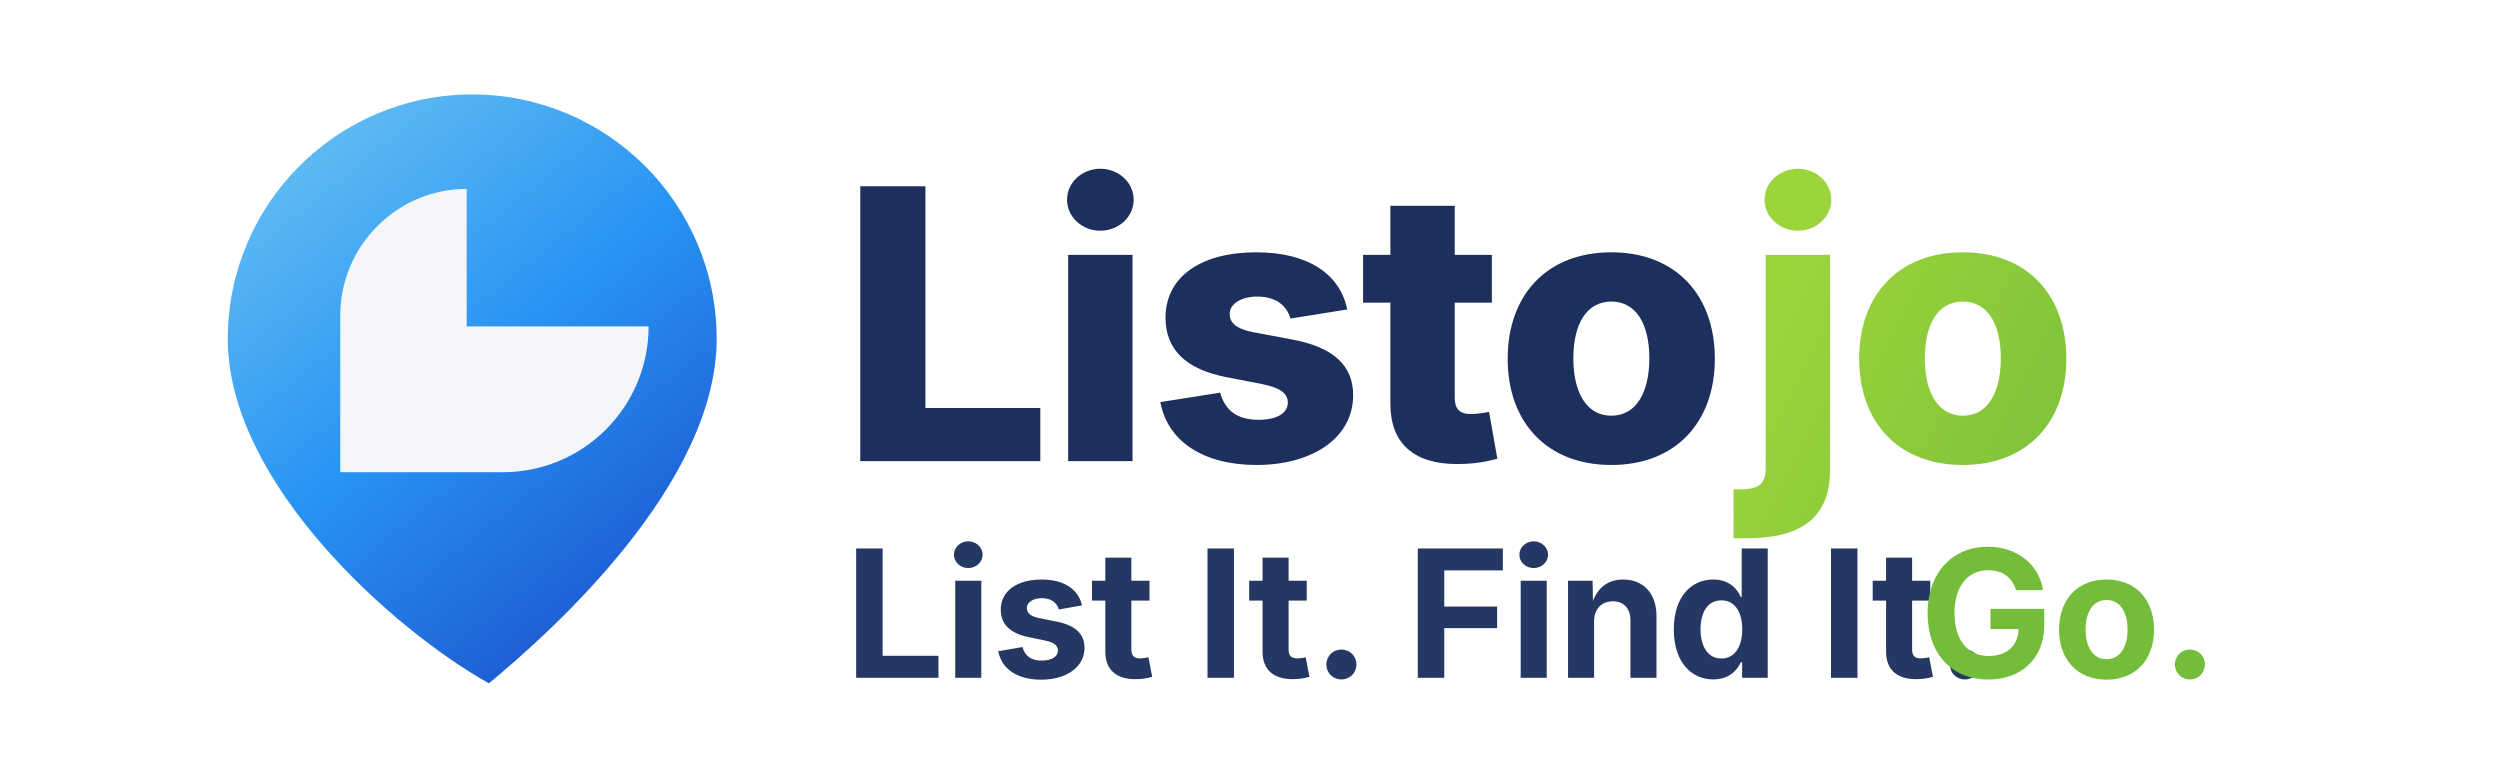
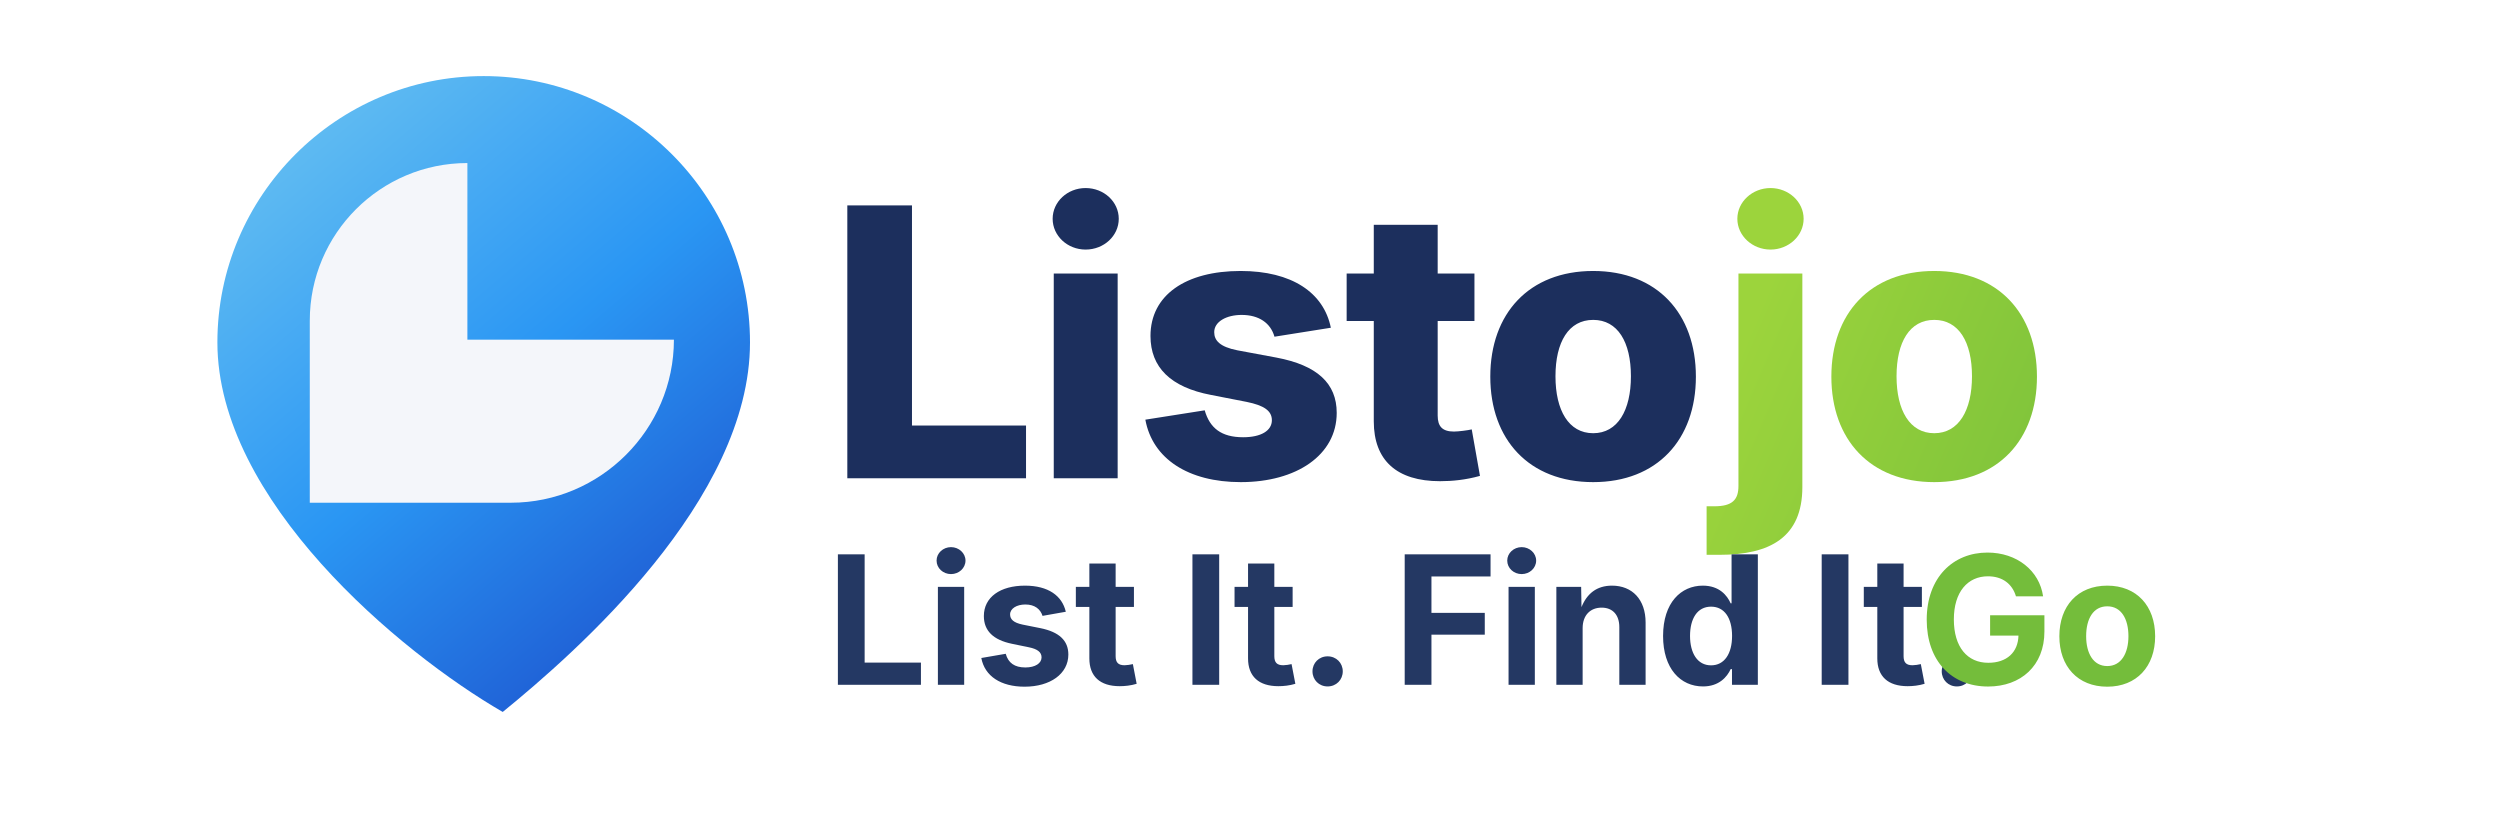
- <svg xmlns="http://www.w3.org/2000/svg" width="900" height="280" viewBox="0 0 900 280" fill="none">
+ <svg xmlns="http://www.w3.org/2000/svg" width="920" height="300" viewBox="0 0 920 300" fill="none">
  <defs>
-     <linearGradient id="pinGrad" x1="92" y1="30" x2="260" y2="238" gradientUnits="userSpaceOnUse">
+     <linearGradient id="pinGrad" x1="84" y1="28" x2="280" y2="258" gradientUnits="userSpaceOnUse">
      <stop stop-color="#6FC6F2" />
-       <stop offset="0.48" stop-color="#2894F3" />
+       <stop offset="0.5" stop-color="#2A96F3" />
      <stop offset="1" stop-color="#1A45C7" />
    </linearGradient>
-     <linearGradient id="greenGrad" x1="650" y1="86" x2="800" y2="162" gradientUnits="userSpaceOnUse">
+     <linearGradient id="greenGrad" x1="654" y1="96" x2="815" y2="165" gradientUnits="userSpaceOnUse">
      <stop stop-color="#9CD43C" />
      <stop offset="1" stop-color="#72BC3A" />
    </linearGradient>
  </defs>
-   <path d="M176 246C199 227 258 174 258 122C258 73.4 218.6 34 170 34C121.4 34 82 73.4 82 122C82 174 142 227 176 246Z" fill="url(#pinGrad)" />
-   <path d="M168 68C143 68 122.5 88.5 122.5 113.5V170H181C210 170 233.5 146.5 233.5 117.5H168V68Z" fill="#F4F6FA" />
-   <text x="302" y="166" fill="#1C2F5D" font-size="136" font-family="Inter, Arial, sans-serif" font-weight="800" letter-spacing="-2">Listo</text>
-   <text x="628" y="166" fill="url(#greenGrad)" font-size="136" font-family="Inter, Arial, sans-serif" font-weight="800" letter-spacing="-2">jo</text>
-   <text x="304" y="244" fill="#243863" font-size="64" font-family="Inter, Arial, sans-serif" font-weight="700" letter-spacing="-0.3">List It. Find It.</text>
-   <text x="691" y="244" fill="#74BD3B" font-size="64" font-family="Inter, Arial, sans-serif" font-weight="700" letter-spacing="-0.3">Go.</text>
+   <path d="M185 262C212 240 276 184 276 126C276 72 232 28 178 28C124 28 80 72 80 126C80 184 147 240 185 262Z" fill="url(#pinGrad)" />
+   <path d="M172 60C140 60 114 86 114 118V185H188C221 185 248 158 248 125H172V60Z" fill="#F4F6FA" />
+   <text x="304" y="176" fill="#1C2F5D" font-size="138" font-family="Inter, Arial, sans-serif" font-weight="800" letter-spacing="-2">Listo</text>
+   <text x="632" y="176" fill="url(#greenGrad)" font-size="138" font-family="Inter, Arial, sans-serif" font-weight="800" letter-spacing="-2">jo</text>
+   <text x="304" y="252" fill="#243863" font-size="66" font-family="Inter, Arial, sans-serif" font-weight="700" letter-spacing="-0.3">List It. Find It.</text>
+   <text x="706" y="252" fill="#74BD3B" font-size="66" font-family="Inter, Arial, sans-serif" font-weight="700" letter-spacing="-0.3">Go</text>
</svg>
